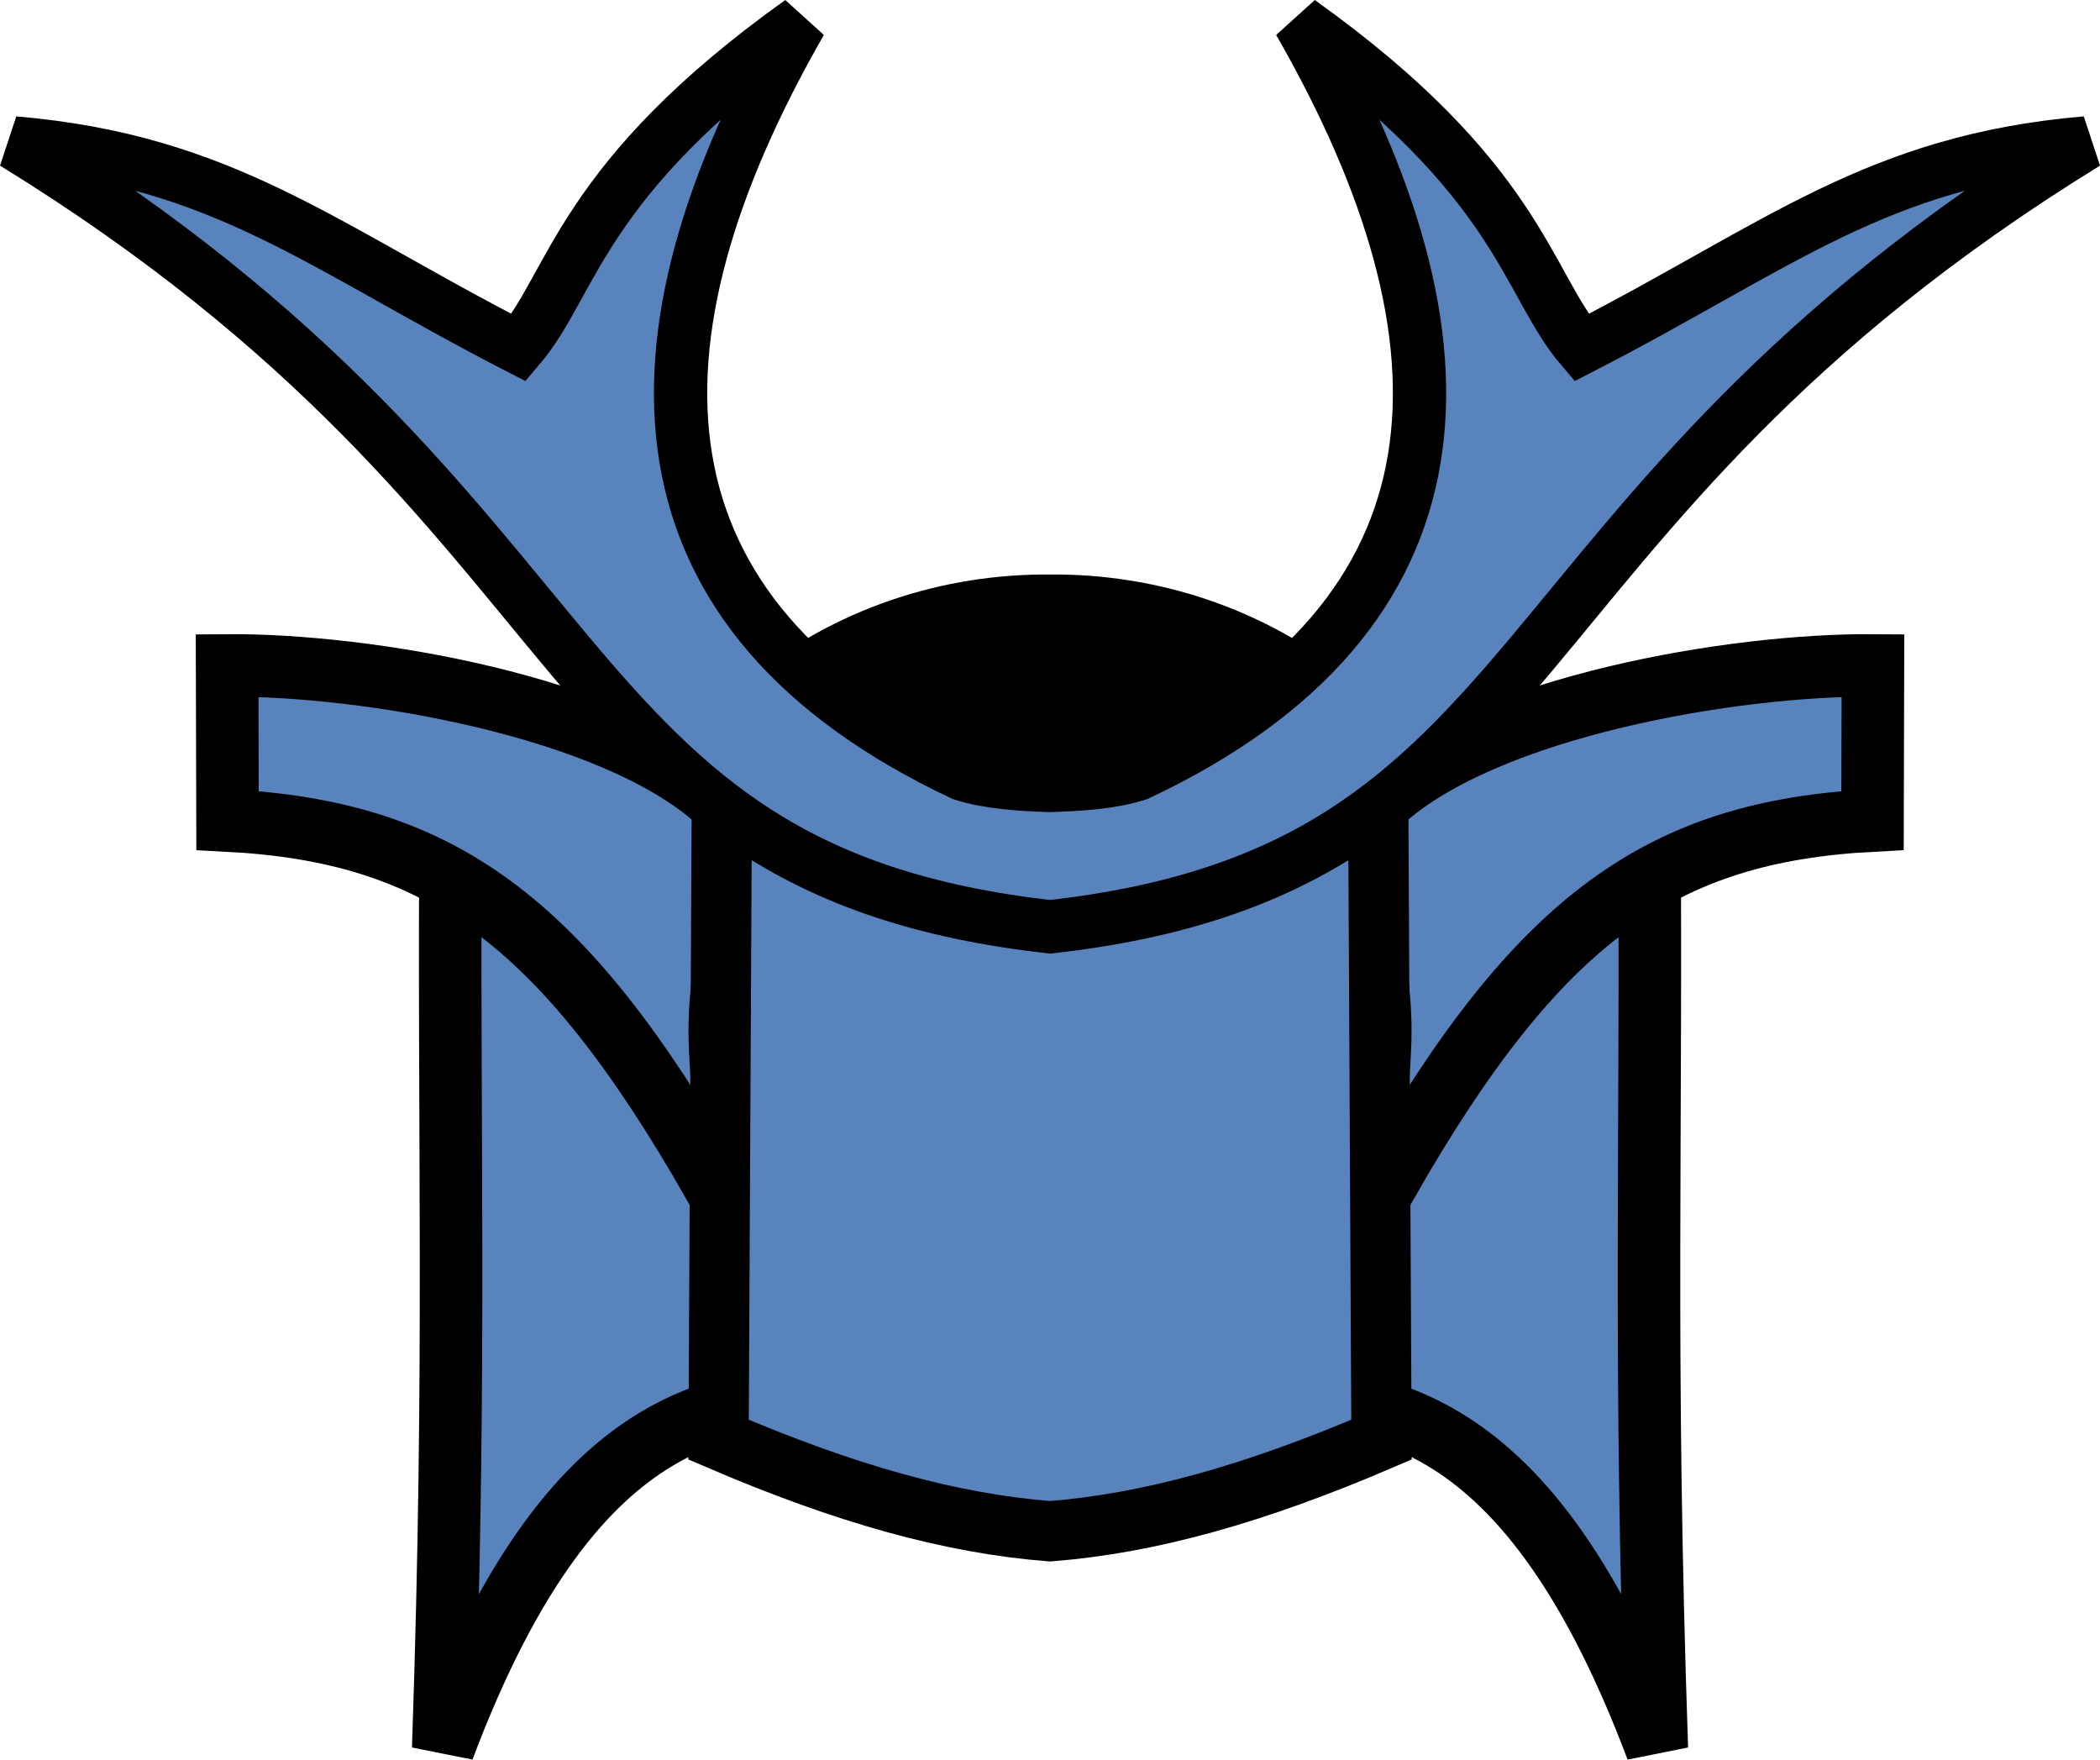
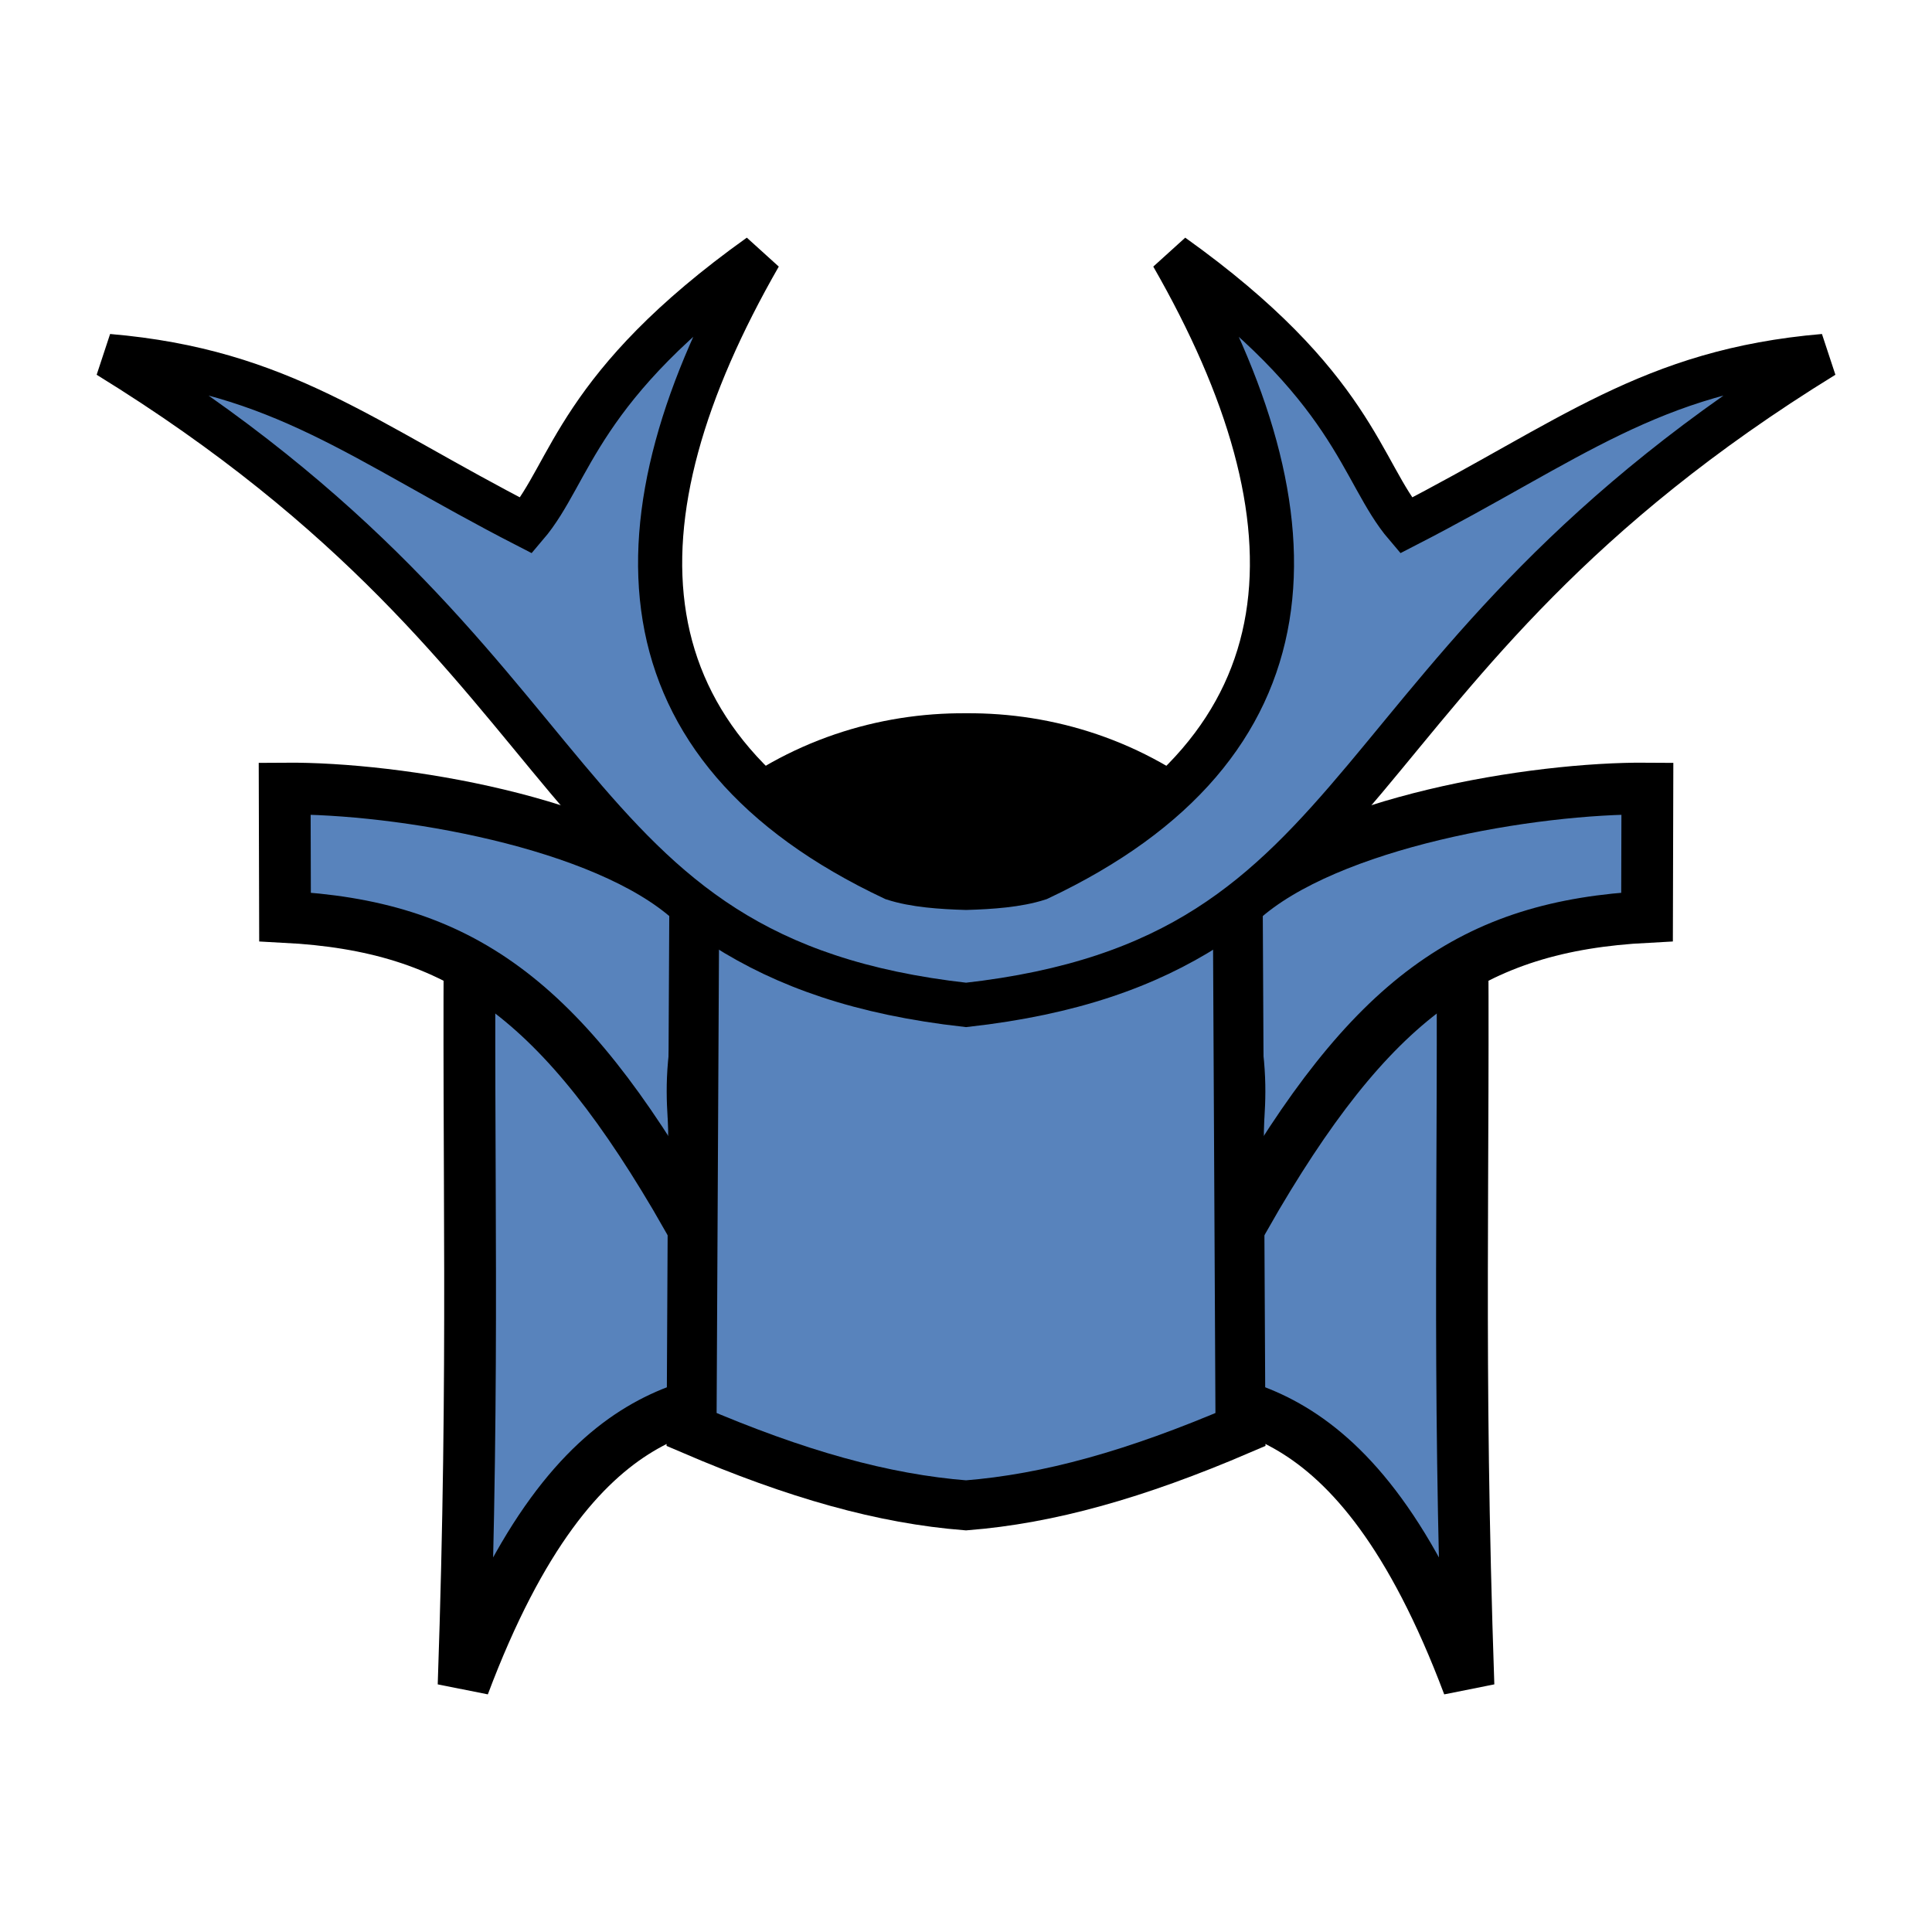
- <svg xmlns="http://www.w3.org/2000/svg" width="35.898mm" height="30.075mm" viewBox="0 0 35.898 30.075" version="1.1" id="svg1" xml:space="preserve">
+ <svg xmlns="http://www.w3.org/2000/svg" width="100mm" height="100mm" viewBox="0 0 100 100" version="1.1" id="svg1" xml:space="preserve">
  <defs id="defs1">
    <linearGradient id="a" gradientUnits="userSpaceOnUse" x1="23.898" x2="85.692" y1="24.666" y2="24.666" gradientTransform="matrix(3.5434,0,0,3.5434,-9.16091,-10.18122)">
      <stop offset="0" stop-color="#fae4ed" id="stop1" style="stop-color:#5984bd;stop-opacity:1;" />
      <stop offset="1" stop-color="#1f1a17" stop-opacity=".992" id="stop2" />
    </linearGradient>
  </defs>
-   <g id="g5-3-1-8" transform="translate(-52.03255,-271.553)" style="fill:#5883bc;fill-opacity:1">
+   <g id="g5-3-1-8" transform="matrix(2.507038,0,0,2.507038,-125.4461,-668.4933)" style="fill:#5883bc;fill-opacity:1">
    <path d="m 59.74,285.135 c -0.052,5.826 0.103,9.467 -0.131,16.305 2.353,-6.254 5.103,-5.788 6.741,-6.164 m 13.874,-10.141 c 0.052,5.826 -0.103,9.467 0.131,16.305 -2.353,-6.254 -5.103,-5.788 -6.741,-6.164" stroke-width="1.069" id="path4-08-2-0-8-7-0" style="fill:#5883bc;fill-opacity:1;stroke:#000000" />
    <path d="m 64.302,285.24 c -1.793,-1.622 -6.022,-2.332 -8.387,-2.313 l 0.007,2.65 c 3.599,0.188 5.706,1.656 8.299,6.19 0.478,-1.909 -0.272,-2.055 0.447,-4.808 m 10.994,-1.719 c 1.793,-1.622 6.022,-2.332 8.387,-2.313 l -0.007,2.65 c -3.599,0.188 -5.706,1.656 -8.299,6.19 -0.478,-1.909 0.272,-2.055 -0.447,-4.808" stroke-width="1.069" id="path3-11-6-36-56-5-2" style="fill:#5883bc;fill-opacity:1;stroke:#000000" />
    <path d="m 64.371,285.373 -0.055,10.787 c 2.165,0.929 3.96,1.432 5.666,1.566 1.706,-0.135 3.501,-0.637 5.666,-1.566 l -0.055,-10.787 c -2.332,0.214 -3.963,1.043 -5.611,1.598 -1.649,-0.555 -3.279,-1.383 -5.611,-1.598 z" stroke-width="1.03" id="path5-5-8-62-1-9-1" style="fill:#5883bc;fill-opacity:1;stroke:#000000" />
    <path d="m 69.982,281.818 c -1.712,-0.014 -3.479,0.529 -4.955,1.75 0.724,1.131 2.818,1.924 4.955,1.998 2.137,-0.074 4.231,-0.867 4.955,-1.998 -1.476,-1.221 -3.243,-1.764 -4.955,-1.75 z" id="path10-6-7-1-1-6-05" style="fill:#000000;fill-opacity:1;stroke:#000000;stroke-width:0.891" />
    <path d="m 65.721,271.924 c -3.769,2.691 -3.88,4.47 -4.82,5.572 -3.383,-1.738 -5.046,-3.194 -8.629,-3.5 10.381,6.392 8.981,12.421 17.711,13.398 8.73,-0.978 7.328,-7.006 17.709,-13.398 -3.583,0.306 -5.244,1.762 -8.627,3.5 -0.941,-1.102 -1.054,-2.881 -4.822,-5.572 3.149,5.488 3.014,10.138 -2.762,12.861 -0.431,0.14 -0.985,0.178 -1.498,0.193 -0.513,-0.015 -1.067,-0.053 -1.498,-0.193 -5.776,-2.724 -5.913,-7.374 -2.764,-12.861 z" fill="#ffe680" stroke-width="8.056" id="path2-0-4-6-5-2-1" style="fill:#5883bc;fill-opacity:1;stroke:#000000;stroke-width:0.911;stroke-dasharray:none" />
  </g>
</svg>
